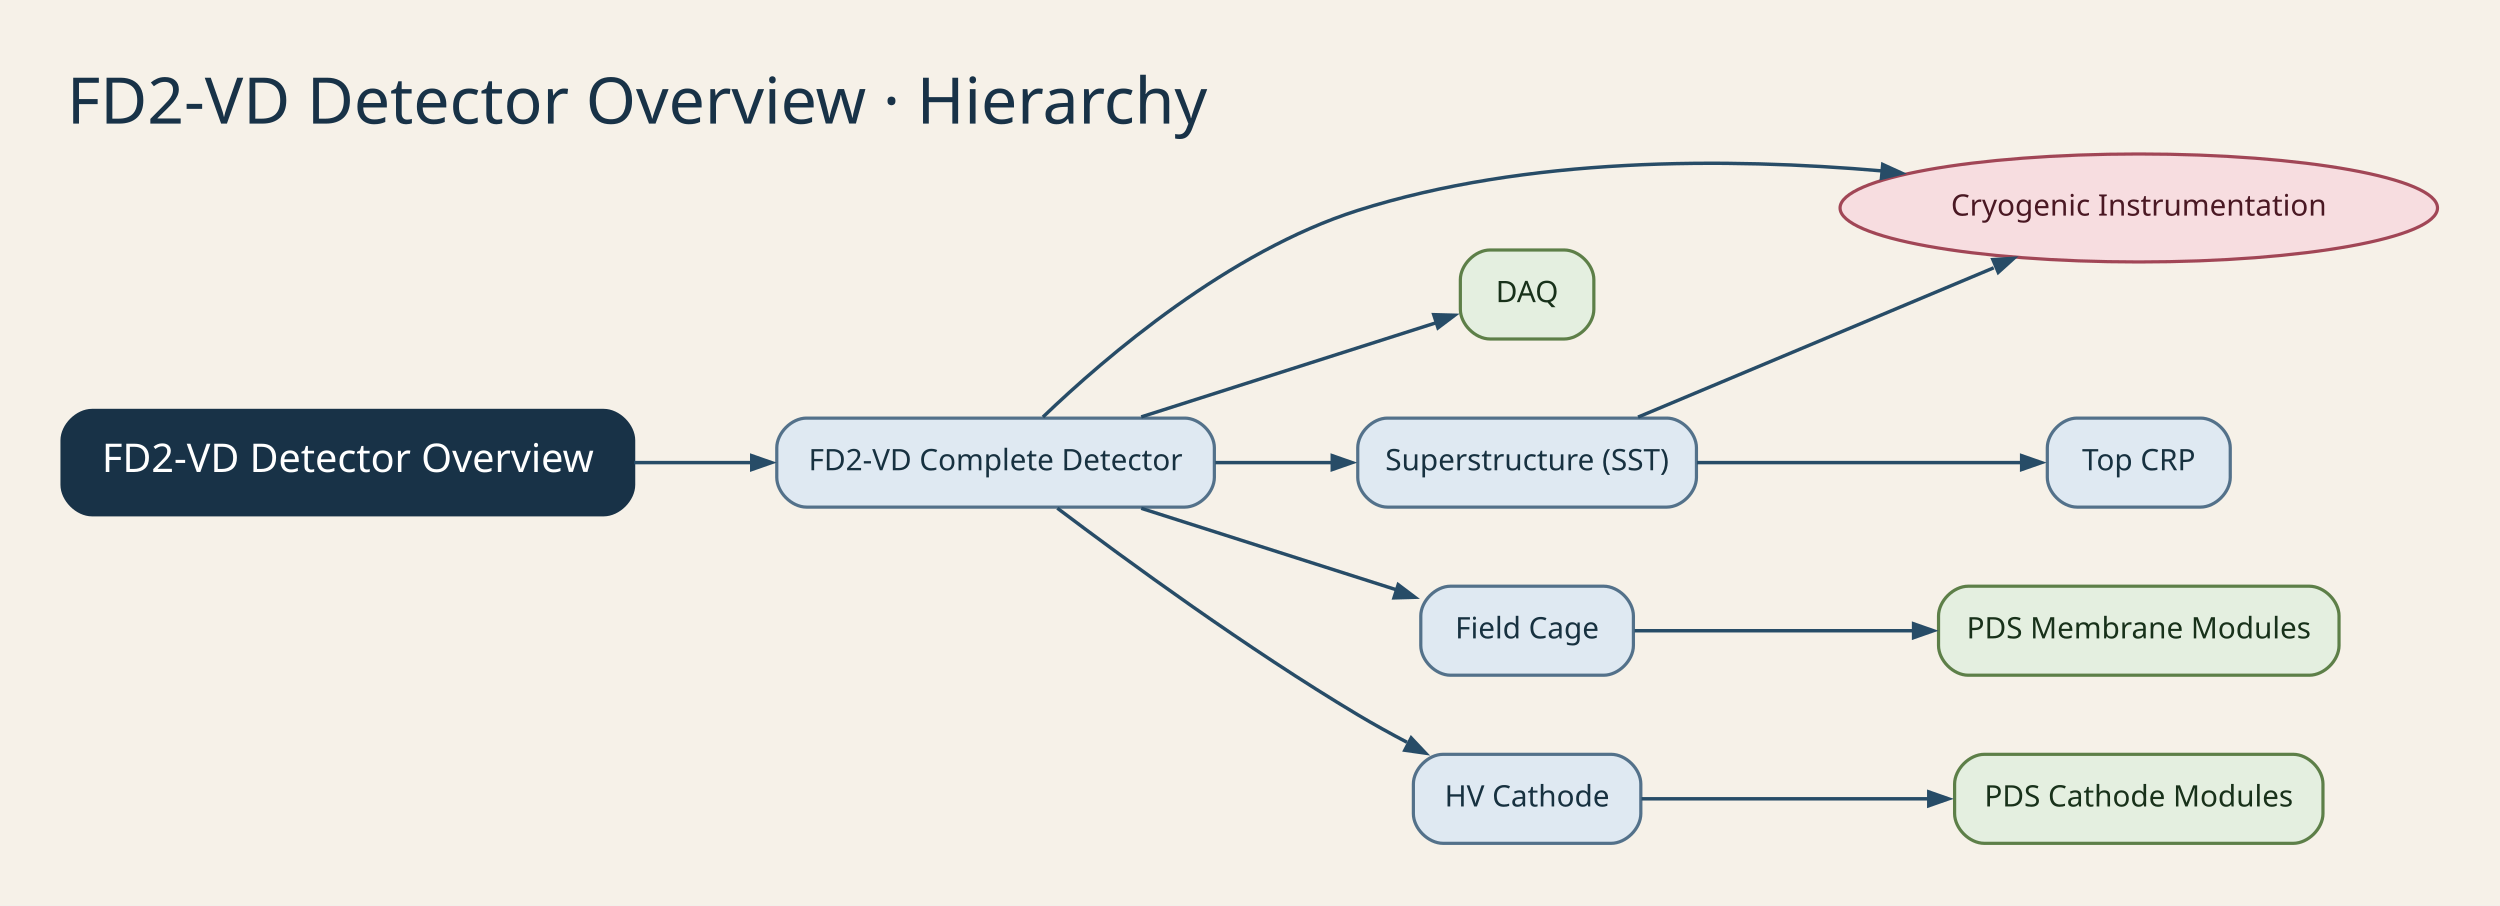
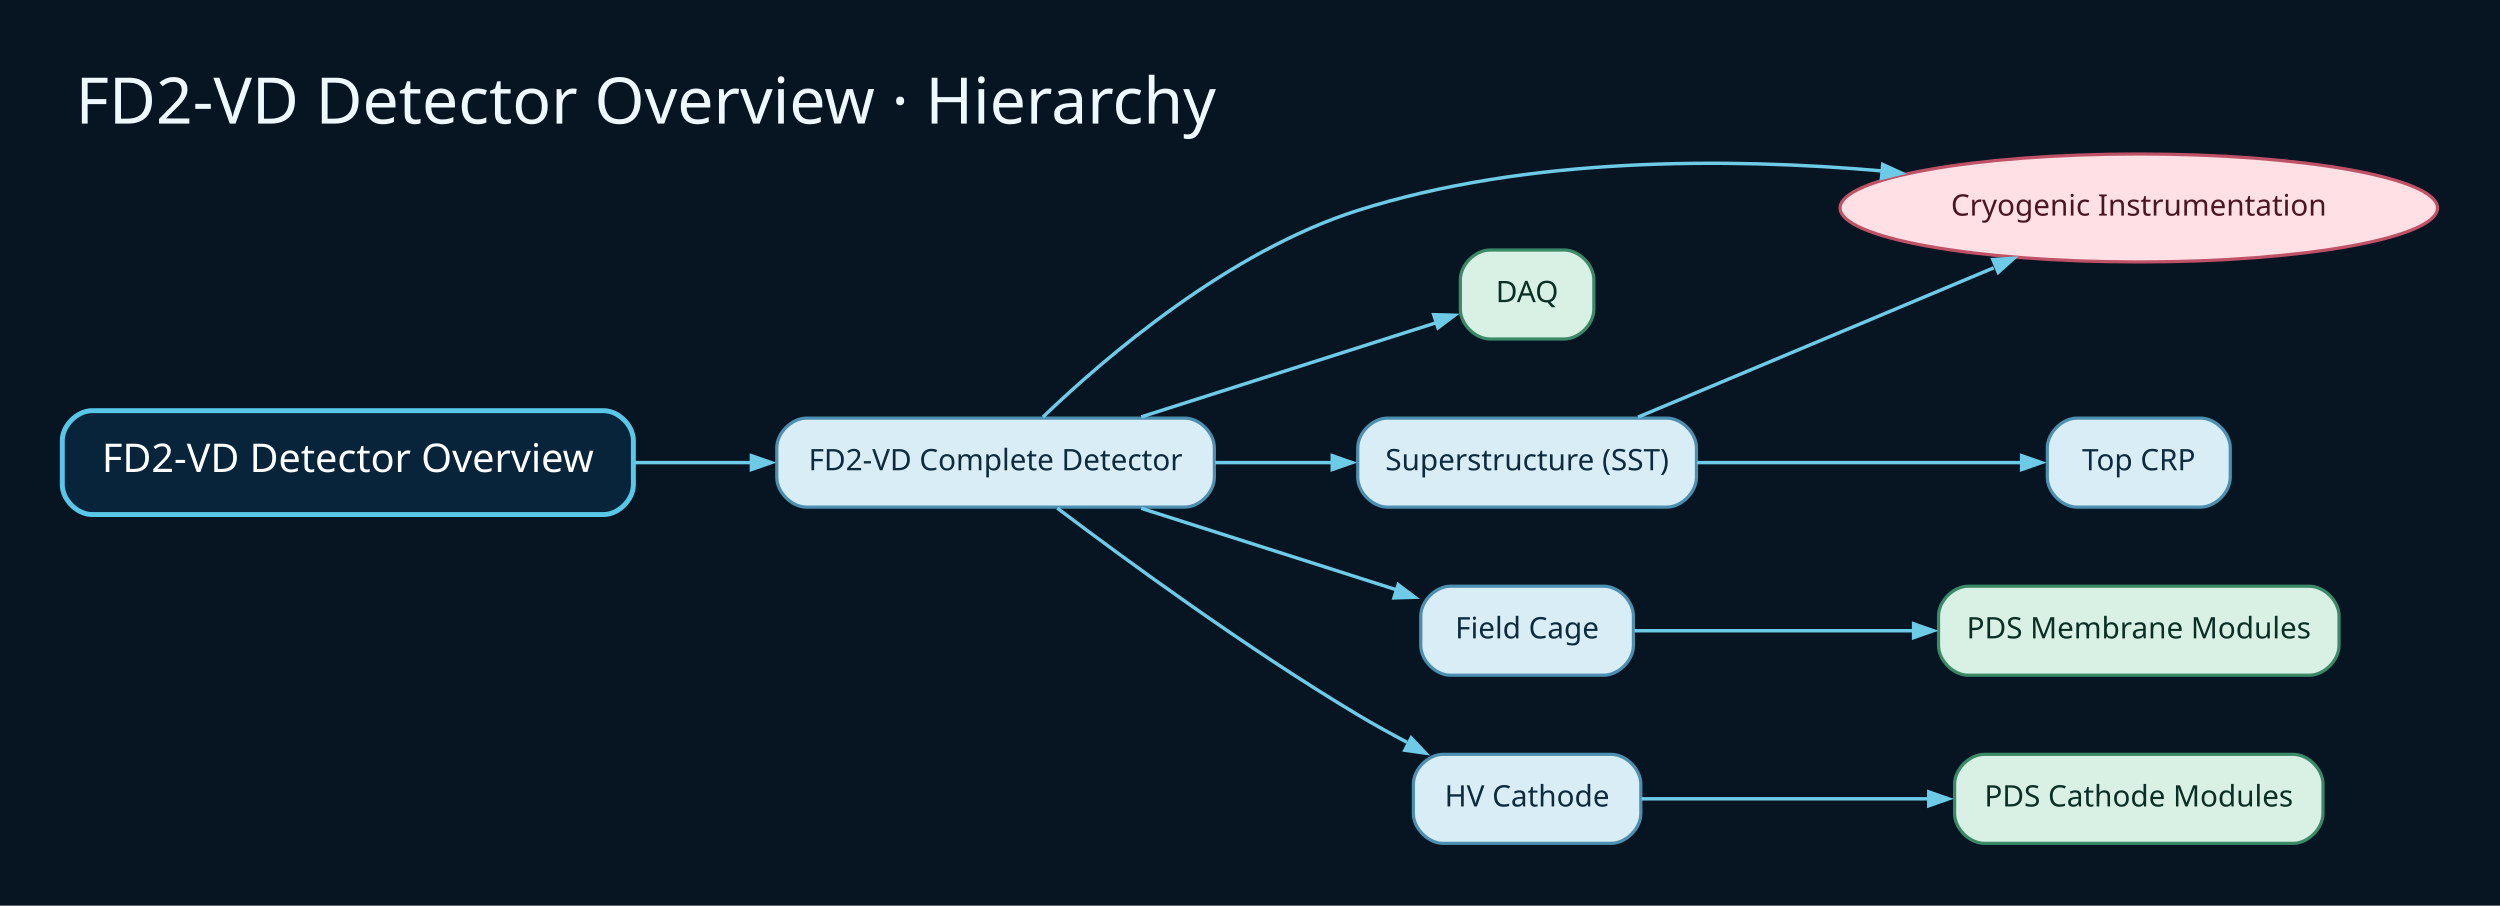
<svg xmlns="http://www.w3.org/2000/svg" xmlns:xlink="http://www.w3.org/1999/xlink" preserveAspectRatio="xMidYMid meet" width="100%" height="100%" viewBox="0.00 0.00 1011.23 366.32">
  <g id="graph0" class="graph" transform="scale(1 1) rotate(0) translate(25.2 341.12)">
-     <polygon fill="#f6f1e8" stroke="none" points="-25.2,25.2 -25.2,-341.12 986.03,-341.12 986.03,25.2 -25.2,25.2" />
-     <text text-anchor="middle" x="232.5" y="-291.12" font-family="Iowan Old Style" font-size="26.00" fill="#183247">FD2-VD Detector Overview · Hierarchy</text>
+     <polygon fill="#071421" stroke="none" points="-25.2,25.2 -25.2,-341.12 986.03,-341.12 986.03,25.2 -25.2,25.2" />
+     <text text-anchor="middle" x="236" y="-291.12" font-family="Avenir Next" font-size="26.00" fill="#edf8ff">FD2-VD Detector Overview · Hierarchy</text>
    <g id="node1" class="node">
      <g id="a_node1">
        <a xlink:href="../explorer.html#object=fd2_vd_overview" xlink:title="Open FD2-VD Detector Overview in the interactive explorer" target="_top">
-           <path fill="#183247" stroke="#183247" stroke-width="1.5" d="M219,-175C219,-175 12,-175 12,-175 6,-175 0,-169 0,-163 0,-163 0,-145 0,-145 0,-139 6,-133 12,-133 12,-133 219,-133 219,-133 225,-133 231,-139 231,-145 231,-145 231,-163 231,-163 231,-169 225,-175 219,-175" />
+           <path fill="#08243a" stroke="#58c7e8" stroke-width="2" d="M219,-175C219,-175 12,-175 12,-175 6,-175 0,-169 0,-163 0,-163 0,-145 0,-145 0,-139 6,-133 12,-133 12,-133 219,-133 219,-133 225,-133 231,-139 231,-145 231,-145 231,-163 231,-163 231,-169 225,-175 219,-175" />
          <text text-anchor="middle" x="115.5" y="-150.2" font-family="Avenir Next" font-size="16.00" fill="#ffffff">FD2-VD Detector Overview</text>
        </a>
      </g>
    </g>
    <g id="node4" class="node">
      <g id="a_node4">
        <a xlink:href="../explorer.html#object=fd2_vd_overview.fd2_vd_detector" xlink:title="Open FD2-VD Complete Detector in the interactive explorer" target="_top">
-           <path fill="#dfe9f2" stroke="#53718a" stroke-width="1.3" d="M454,-172C454,-172 301,-172 301,-172 295,-172 289,-166 289,-160 289,-160 289,-148 289,-148 289,-142 295,-136 301,-136 301,-136 454,-136 454,-136 460,-136 466,-142 466,-148 466,-148 466,-160 466,-160 466,-166 460,-172 454,-172" />
-           <text text-anchor="middle" x="377.5" y="-150.9" font-family="Avenir Next" font-size="12.00" fill="#173140">FD2-VD Complete Detector</text>
+           <path fill="#d9edf7" stroke="#4c8fb0" stroke-width="1.3" d="M454,-172C454,-172 301,-172 301,-172 295,-172 289,-166 289,-160 289,-160 289,-148 289,-148 289,-142 295,-136 301,-136 301,-136 454,-136 454,-136 460,-136 466,-142 466,-148 466,-148 466,-160 466,-160 466,-166 460,-172 454,-172" />
+           <text text-anchor="middle" x="377.5" y="-150.9" font-family="Avenir Next" font-size="12.00" fill="#0d2b3d">FD2-VD Complete Detector</text>
        </a>
      </g>
    </g>
    <g id="edge1" class="edge">
      <g id="a_edge1">
        <a xlink:href="../explorer.html#object=relation%3A30" xlink:title="Open contains relation in the interactive explorer" target="_top">
-           <path fill="none" stroke="#274c67" stroke-width="1.4" d="M231.3,-154C247.29,-154 263.6,-154 279.23,-154" />
-           <polygon fill="#274c67" stroke="#274c67" stroke-width="1.4" points="278.87,-156.8 286.87,-154 278.87,-151.2 278.87,-156.8" />
+           <path fill="none" stroke="#6ecbe8" stroke-width="1.4" d="M231.68,-154C247.39,-154 263.39,-154 278.75,-154" />
+           <polygon fill="#6ecbe8" stroke="#6ecbe8" stroke-width="1.4" points="278.74,-156.8 286.74,-154 278.74,-151.2 278.74,-156.8" />
        </a>
      </g>
    </g>
    <g id="node2" class="node">
      <g id="a_node2">
        <a xlink:href="../explorer.html#object=fd2_vd_overview.vd_ci" xlink:title="Open Cryogenic Instrumentation in the interactive explorer" target="_top">
-           <ellipse fill="#f7dde0" stroke="#a14656" stroke-width="1.3" cx="839.92" cy="-257" rx="120.83" ry="21.84" />
-           <text text-anchor="middle" x="839.92" y="-253.9" font-family="Avenir Next" font-size="12.00" fill="#4a1823">Cryogenic Instrumentation</text>
+           <ellipse fill="#ffe0e4" stroke="#bf5267" stroke-width="1.3" cx="839.92" cy="-257" rx="120.83" ry="21.84" />
+           <text text-anchor="middle" x="839.92" y="-253.9" font-family="Avenir Next" font-size="12.00" fill="#4b1622">Cryogenic Instrumentation</text>
        </a>
      </g>
    </g>
    <g id="node3" class="node">
      <g id="a_node3">
        <a xlink:href="../explorer.html#object=fd2_vd_overview.vd_daq" xlink:title="Open DAQ in the interactive explorer" target="_top">
-           <path fill="#e4efe0" stroke="#5d7f48" stroke-width="1.3" d="M607.5,-240C607.5,-240 577.5,-240 577.5,-240 571.5,-240 565.5,-234 565.5,-228 565.5,-228 565.5,-216 565.5,-216 565.5,-210 571.5,-204 577.5,-204 577.5,-204 607.5,-204 607.5,-204 613.5,-204 619.5,-210 619.5,-216 619.5,-216 619.5,-228 619.5,-228 619.5,-234 613.5,-240 607.5,-240" />
-           <text text-anchor="middle" x="592.5" y="-218.9" font-family="Avenir Next" font-size="12.00" fill="#18311a">DAQ</text>
+           <path fill="#d9f0e5" stroke="#3a8a68" stroke-width="1.3" d="M607.5,-240C607.5,-240 577.5,-240 577.5,-240 571.5,-240 565.5,-234 565.5,-228 565.5,-228 565.5,-216 565.5,-216 565.5,-210 571.5,-204 577.5,-204 577.5,-204 607.5,-204 607.5,-204 613.5,-204 619.5,-210 619.5,-216 619.5,-216 619.5,-228 619.5,-228 619.5,-234 613.5,-240 607.5,-240" />
+           <text text-anchor="middle" x="592.5" y="-218.9" font-family="Avenir Next" font-size="12.00" fill="#0b2f25">DAQ</text>
        </a>
      </g>
    </g>
    <g id="edge5" class="edge">
      <g id="a_edge5">
        <a xlink:href="../explorer.html#object=relation%3A34" xlink:title="Open contains relation in the interactive explorer" target="_top">
-           <path fill="none" stroke="#274c67" stroke-width="1.4" d="M396.65,-172.43C422.32,-197.05 471.95,-239.48 524,-256 592.39,-277.7 673.41,-277.42 736.15,-271.98" />
-           <polygon fill="#274c67" stroke="#274c67" stroke-width="1.4" points="736.35,-274.59 744.06,-271.07 735.83,-269.02 736.35,-274.59" />
+           <path fill="none" stroke="#6ecbe8" stroke-width="1.4" d="M396.65,-172.43C422.32,-197.05 471.95,-239.48 524,-256 592.39,-277.7 673.41,-277.42 736.15,-271.98" />
+           <polygon fill="#6ecbe8" stroke="#6ecbe8" stroke-width="1.4" points="736.35,-274.59 744.06,-271.07 735.83,-269.02 736.35,-274.59" />
        </a>
      </g>
    </g>
    <g id="edge6" class="edge">
      <g id="a_edge6">
        <a xlink:href="../explorer.html#object=relation%3A35" xlink:title="Open contains relation in the interactive explorer" target="_top">
-           <path fill="none" stroke="#274c67" stroke-width="1.4" d="M436.42,-172.49C474.66,-184.7 523.52,-200.3 556.08,-210.69" />
-           <polygon fill="#274c67" stroke="#274c67" stroke-width="1.4" points="554.74,-213.84 563.22,-213.61 556.45,-208.51 554.74,-213.84" />
+           <path fill="none" stroke="#6ecbe8" stroke-width="1.4" d="M436.42,-172.49C474.66,-184.7 523.52,-200.3 556.08,-210.69" />
+           <polygon fill="#6ecbe8" stroke="#6ecbe8" stroke-width="1.4" points="554.74,-213.84 563.22,-213.61 556.45,-208.51 554.74,-213.84" />
        </a>
      </g>
    </g>
    <g id="node5" class="node">
      <g id="a_node5">
        <a xlink:href="../explorer.html#object=fd2_vd_overview.vd_field_cage" xlink:title="Open Field Cage in the interactive explorer" target="_top">
-           <path fill="#dfe9f2" stroke="#53718a" stroke-width="1.3" d="M623.5,-104C623.5,-104 561.5,-104 561.5,-104 555.5,-104 549.5,-98 549.5,-92 549.5,-92 549.5,-80 549.5,-80 549.5,-74 555.5,-68 561.5,-68 561.5,-68 623.5,-68 623.5,-68 629.5,-68 635.5,-74 635.5,-80 635.5,-80 635.5,-92 635.5,-92 635.5,-98 629.5,-104 623.5,-104" />
-           <text text-anchor="middle" x="592.5" y="-82.9" font-family="Avenir Next" font-size="12.00" fill="#173140">Field Cage</text>
+           <path fill="#d9edf7" stroke="#4c8fb0" stroke-width="1.3" d="M623.5,-104C623.5,-104 561.5,-104 561.5,-104 555.5,-104 549.5,-98 549.5,-92 549.5,-92 549.5,-80 549.5,-80 549.5,-74 555.5,-68 561.5,-68 561.5,-68 623.5,-68 623.5,-68 629.5,-68 635.5,-74 635.5,-80 635.5,-80 635.5,-92 635.5,-92 635.5,-98 629.5,-104 623.5,-104" />
+           <text text-anchor="middle" x="592.5" y="-82.9" font-family="Avenir Next" font-size="12.00" fill="#0d2b3d">Field Cage</text>
        </a>
      </g>
    </g>
    <g id="edge4" class="edge">
      <g id="a_edge4">
        <a xlink:href="../explorer.html#object=relation%3A33" xlink:title="Open contains relation in the interactive explorer" target="_top">
-           <path fill="none" stroke="#274c67" stroke-width="1.4" d="M436.42,-135.51C468.69,-125.21 508.52,-112.49 539.74,-102.52" />
-           <polygon fill="#274c67" stroke="#274c67" stroke-width="1.4" points="540.36,-104.63 547.13,-99.53 538.66,-99.29 540.36,-104.63" />
+           <path fill="none" stroke="#6ecbe8" stroke-width="1.4" d="M436.42,-135.51C468.69,-125.21 508.52,-112.49 539.74,-102.52" />
+           <polygon fill="#6ecbe8" stroke="#6ecbe8" stroke-width="1.4" points="540.36,-104.63 547.13,-99.53 538.66,-99.29 540.36,-104.63" />
        </a>
      </g>
    </g>
    <g id="node6" class="node">
      <g id="a_node6">
        <a xlink:href="../explorer.html#object=fd2_vd_overview.vd_hv_cathode" xlink:title="Open HV Cathode in the interactive explorer" target="_top">
-           <path fill="#dfe9f2" stroke="#53718a" stroke-width="1.3" d="M626.5,-36C626.5,-36 558.5,-36 558.5,-36 552.5,-36 546.5,-30 546.5,-24 546.5,-24 546.5,-12 546.5,-12 546.5,-6 552.5,0 558.5,0 558.5,0 626.5,0 626.5,0 632.5,0 638.5,-6 638.5,-12 638.5,-12 638.5,-24 638.5,-24 638.5,-30 632.5,-36 626.5,-36" />
-           <text text-anchor="middle" x="592.5" y="-14.9" font-family="Avenir Next" font-size="12.00" fill="#173140">HV Cathode</text>
+           <path fill="#d9edf7" stroke="#4c8fb0" stroke-width="1.3" d="M626.5,-36C626.5,-36 558.5,-36 558.5,-36 552.5,-36 546.5,-30 546.5,-24 546.5,-24 546.5,-12 546.5,-12 546.5,-6 552.5,0 558.5,0 558.5,0 626.5,0 626.5,0 632.5,0 638.5,-6 638.5,-12 638.5,-12 638.5,-24 638.5,-24 638.5,-30 632.5,-36 626.5,-36" />
+           <text text-anchor="middle" x="592.5" y="-14.9" font-family="Avenir Next" font-size="12.00" fill="#0d2b3d">HV Cathode</text>
        </a>
      </g>
    </g>
    <g id="edge3" class="edge">
      <g id="a_edge3">
        <a xlink:href="../explorer.html#object=relation%3A32" xlink:title="Open contains relation in the interactive explorer" target="_top">
-           <path fill="none" stroke="#274c67" stroke-width="1.4" d="M402.49,-135.56C430.76,-114.22 479.52,-78.6 524,-52 530.33,-48.21 537.14,-44.45 543.91,-40.88" />
-           <polygon fill="#274c67" stroke="#274c67" stroke-width="1.4" points="545.61,-42.64 551.43,-36.47 543.04,-37.66 545.61,-42.64" />
+           <path fill="none" stroke="#6ecbe8" stroke-width="1.4" d="M402.49,-135.56C430.76,-114.22 479.52,-78.6 524,-52 530.33,-48.21 537.14,-44.45 543.91,-40.88" />
+           <polygon fill="#6ecbe8" stroke="#6ecbe8" stroke-width="1.4" points="545.61,-42.64 551.43,-36.47 543.04,-37.66 545.61,-42.64" />
        </a>
      </g>
    </g>
    <g id="node9" class="node">
      <g id="a_node9">
        <a xlink:href="../explorer.html#object=fd2_vd_overview.vd_superstructure" xlink:title="Open Superstructure (SST) in the interactive explorer" target="_top">
-           <path fill="#dfe9f2" stroke="#53718a" stroke-width="1.3" d="M649,-172C649,-172 536,-172 536,-172 530,-172 524,-166 524,-160 524,-160 524,-148 524,-148 524,-142 530,-136 536,-136 536,-136 649,-136 649,-136 655,-136 661,-142 661,-148 661,-148 661,-160 661,-160 661,-166 655,-172 649,-172" />
-           <text text-anchor="middle" x="592.5" y="-150.9" font-family="Avenir Next" font-size="12.00" fill="#173140">Superstructure (SST)</text>
+           <path fill="#d9edf7" stroke="#4c8fb0" stroke-width="1.3" d="M649,-172C649,-172 536,-172 536,-172 530,-172 524,-166 524,-160 524,-160 524,-148 524,-148 524,-142 530,-136 536,-136 536,-136 649,-136 649,-136 655,-136 661,-142 661,-148 661,-148 661,-160 661,-160 661,-166 655,-172 649,-172" />
+           <text text-anchor="middle" x="592.5" y="-150.9" font-family="Avenir Next" font-size="12.00" fill="#0d2b3d">Superstructure (SST)</text>
        </a>
      </g>
    </g>
    <g id="edge2" class="edge">
      <g id="a_edge2">
        <a xlink:href="../explorer.html#object=relation%3A31" xlink:title="Open contains relation in the interactive explorer" target="_top">
-           <path fill="none" stroke="#274c67" stroke-width="1.4" d="M466.36,-154C482.06,-154 498.32,-154 513.71,-154" />
-           <polygon fill="#274c67" stroke="#274c67" stroke-width="1.4" points="513.69,-156.8 521.69,-154 513.69,-151.2 513.69,-156.8" />
+           <path fill="none" stroke="#6ecbe8" stroke-width="1.4" d="M466.36,-154C482.06,-154 498.32,-154 513.71,-154" />
+           <polygon fill="#6ecbe8" stroke="#6ecbe8" stroke-width="1.4" points="513.69,-156.8 521.69,-154 513.69,-151.2 513.69,-156.8" />
        </a>
      </g>
    </g>
    <g id="node8" class="node">
      <g id="a_node8">
        <a xlink:href="../explorer.html#object=fd2_vd_overview.vd_pds_membrane" xlink:title="Open PDS Membrane Modules in the interactive explorer" target="_top">
-           <path fill="#e4efe0" stroke="#5d7f48" stroke-width="1.3" d="M908.92,-104C908.92,-104 770.92,-104 770.92,-104 764.92,-104 758.92,-98 758.92,-92 758.92,-92 758.92,-80 758.92,-80 758.92,-74 764.92,-68 770.92,-68 770.92,-68 908.92,-68 908.92,-68 914.92,-68 920.92,-74 920.92,-80 920.92,-80 920.92,-92 920.92,-92 920.92,-98 914.92,-104 908.92,-104" />
-           <text text-anchor="middle" x="839.92" y="-82.9" font-family="Avenir Next" font-size="12.00" fill="#18311a">PDS Membrane Modules</text>
+           <path fill="#d9f0e5" stroke="#3a8a68" stroke-width="1.3" d="M908.92,-104C908.92,-104 770.92,-104 770.92,-104 764.92,-104 758.92,-98 758.92,-92 758.92,-92 758.92,-80 758.92,-80 758.92,-74 764.92,-68 770.92,-68 770.92,-68 908.92,-68 908.92,-68 914.92,-68 920.92,-74 920.92,-80 920.92,-80 920.92,-92 920.92,-92 920.92,-98 914.92,-104 908.92,-104" />
+           <text text-anchor="middle" x="839.92" y="-82.9" font-family="Avenir Next" font-size="12.00" fill="#0b2f25">PDS Membrane Modules</text>
        </a>
      </g>
    </g>
    <g id="edge10" class="edge">
      <g id="a_edge10">
        <a xlink:href="../explorer.html#object=relation%3A43" xlink:title="Open contains relation in the interactive explorer" target="_top">
-           <path fill="none" stroke="#274c67" stroke-width="1.4" d="M635.97,-86C667.08,-86 710.45,-86 749.11,-86" />
-           <polygon fill="#274c67" stroke="#274c67" stroke-width="1.4" points="748.83,-88.8 756.83,-86 748.83,-83.2 748.83,-88.8" />
+           <path fill="none" stroke="#6ecbe8" stroke-width="1.4" d="M635.97,-86C667.08,-86 710.45,-86 749.11,-86" />
+           <polygon fill="#6ecbe8" stroke="#6ecbe8" stroke-width="1.4" points="748.83,-88.8 756.83,-86 748.83,-83.2 748.83,-88.8" />
        </a>
      </g>
    </g>
    <g id="node7" class="node">
      <g id="a_node7">
        <a xlink:href="../explorer.html#object=fd2_vd_overview.vd_pds_cathode" xlink:title="Open PDS Cathode Modules in the interactive explorer" target="_top">
-           <path fill="#e4efe0" stroke="#5d7f48" stroke-width="1.3" d="M902.42,-36C902.42,-36 777.42,-36 777.42,-36 771.42,-36 765.42,-30 765.42,-24 765.42,-24 765.42,-12 765.42,-12 765.42,-6 771.42,0 777.42,0 777.42,0 902.42,0 902.42,0 908.42,0 914.42,-6 914.42,-12 914.42,-12 914.42,-24 914.42,-24 914.42,-30 908.42,-36 902.42,-36" />
-           <text text-anchor="middle" x="839.92" y="-14.9" font-family="Avenir Next" font-size="12.00" fill="#18311a">PDS Cathode Modules</text>
+           <path fill="#d9f0e5" stroke="#3a8a68" stroke-width="1.3" d="M902.42,-36C902.42,-36 777.42,-36 777.42,-36 771.42,-36 765.42,-30 765.42,-24 765.42,-24 765.42,-12 765.42,-12 765.42,-6 771.42,0 777.42,0 777.42,0 902.42,0 902.42,0 908.42,0 914.42,-6 914.42,-12 914.42,-12 914.42,-24 914.42,-24 914.42,-30 908.42,-36 902.42,-36" />
+           <text text-anchor="middle" x="839.92" y="-14.9" font-family="Avenir Next" font-size="12.00" fill="#0b2f25">PDS Cathode Modules</text>
        </a>
      </g>
    </g>
    <g id="edge9" class="edge">
      <g id="a_edge9">
        <a xlink:href="../explorer.html#object=relation%3A42" xlink:title="Open contains relation in the interactive explorer" target="_top">
-           <path fill="none" stroke="#274c67" stroke-width="1.4" d="M638.8,-18C671.36,-18 716.2,-18 755.19,-18" />
-           <polygon fill="#274c67" stroke="#274c67" stroke-width="1.4" points="754.97,-20.8 762.97,-18 754.97,-15.2 754.97,-20.8" />
+           <path fill="none" stroke="#6ecbe8" stroke-width="1.4" d="M638.8,-18C671.36,-18 716.2,-18 755.19,-18" />
+           <polygon fill="#6ecbe8" stroke="#6ecbe8" stroke-width="1.4" points="754.97,-20.8 762.97,-18 754.97,-15.2 754.97,-20.8" />
        </a>
      </g>
    </g>
    <g id="edge8" class="edge">
      <g id="a_edge8">
        <a xlink:href="../explorer.html#object=relation%3A37" xlink:title="Open contains relation in the interactive explorer" target="_top">
-           <path fill="none" stroke="#274c67" stroke-width="1.4" d="M637.38,-172.41C677.53,-189.27 737.23,-214.32 781.23,-232.79" />
-           <polygon fill="#274c67" stroke="#274c67" stroke-width="1.4" points="780.91,-236.11 789.37,-236.63 783.08,-230.95 780.91,-236.11" />
+           <path fill="none" stroke="#6ecbe8" stroke-width="1.4" d="M637.38,-172.41C677.53,-189.27 737.23,-214.32 781.23,-232.79" />
+           <polygon fill="#6ecbe8" stroke="#6ecbe8" stroke-width="1.4" points="780.91,-236.11 789.37,-236.63 783.08,-230.95 780.91,-236.11" />
        </a>
      </g>
    </g>
    <g id="node10" class="node">
      <g id="a_node10">
        <a xlink:href="../explorer.html#object=fd2_vd_overview.vd_crp" xlink:title="Open Top CRP in the interactive explorer" target="_top">
-           <path fill="#dfe9f2" stroke="#53718a" stroke-width="1.3" d="M864.92,-172C864.92,-172 814.92,-172 814.92,-172 808.92,-172 802.92,-166 802.92,-160 802.92,-160 802.92,-148 802.92,-148 802.92,-142 808.92,-136 814.92,-136 814.92,-136 864.92,-136 864.92,-136 870.92,-136 876.92,-142 876.92,-148 876.92,-148 876.92,-160 876.92,-160 876.92,-166 870.92,-172 864.92,-172" />
-           <text text-anchor="middle" x="839.92" y="-150.9" font-family="Avenir Next" font-size="12.00" fill="#173140">Top CRP</text>
+           <path fill="#d9edf7" stroke="#4c8fb0" stroke-width="1.3" d="M864.92,-172C864.92,-172 814.92,-172 814.92,-172 808.92,-172 802.92,-166 802.92,-160 802.92,-160 802.92,-148 802.92,-148 802.92,-142 808.92,-136 814.92,-136 814.92,-136 864.92,-136 864.92,-136 870.92,-136 876.92,-142 876.92,-148 876.92,-148 876.92,-160 876.92,-160 876.92,-166 870.92,-172 864.92,-172" />
+           <text text-anchor="middle" x="839.92" y="-150.9" font-family="Avenir Next" font-size="12.00" fill="#0d2b3d">Top CRP</text>
        </a>
      </g>
    </g>
    <g id="edge7" class="edge">
      <g id="a_edge7">
        <a xlink:href="../explorer.html#object=relation%3A36" xlink:title="Open contains relation in the interactive explorer" target="_top">
-           <path fill="none" stroke="#274c67" stroke-width="1.4" d="M661.21,-154C703.15,-154 755.89,-154 792.99,-154" />
-           <polygon fill="#274c67" stroke="#274c67" stroke-width="1.4" points="792.54,-156.8 800.54,-154 792.54,-151.2 792.54,-156.8" />
+           <path fill="none" stroke="#6ecbe8" stroke-width="1.4" d="M661.21,-154C703.15,-154 755.89,-154 792.99,-154" />
+           <polygon fill="#6ecbe8" stroke="#6ecbe8" stroke-width="1.4" points="792.54,-156.8 800.54,-154 792.54,-151.2 792.54,-156.8" />
        </a>
      </g>
    </g>
  </g>
</svg>
